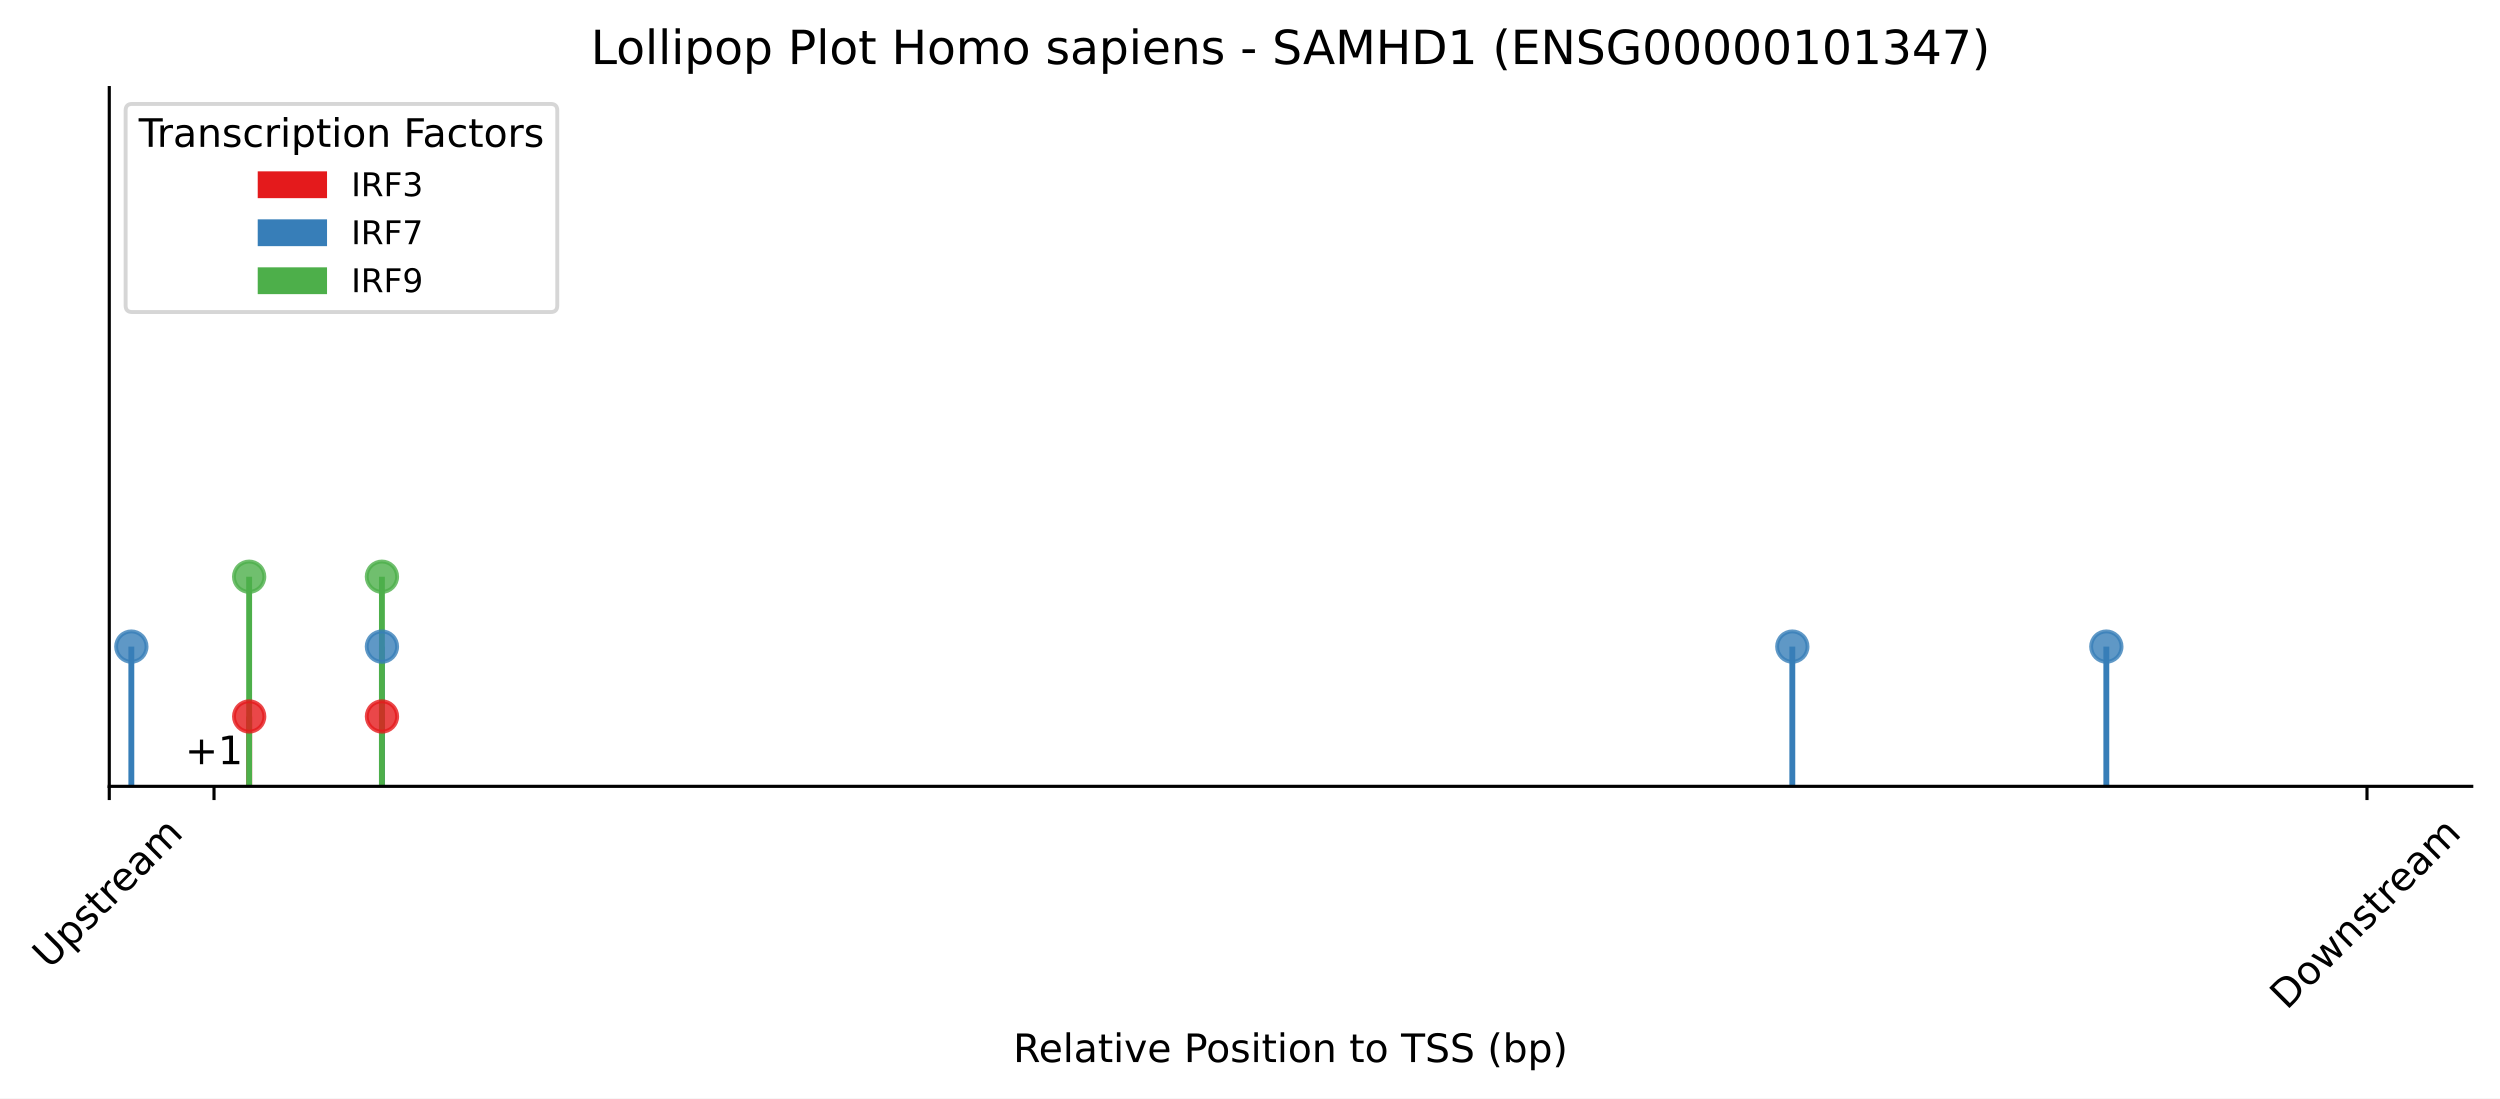
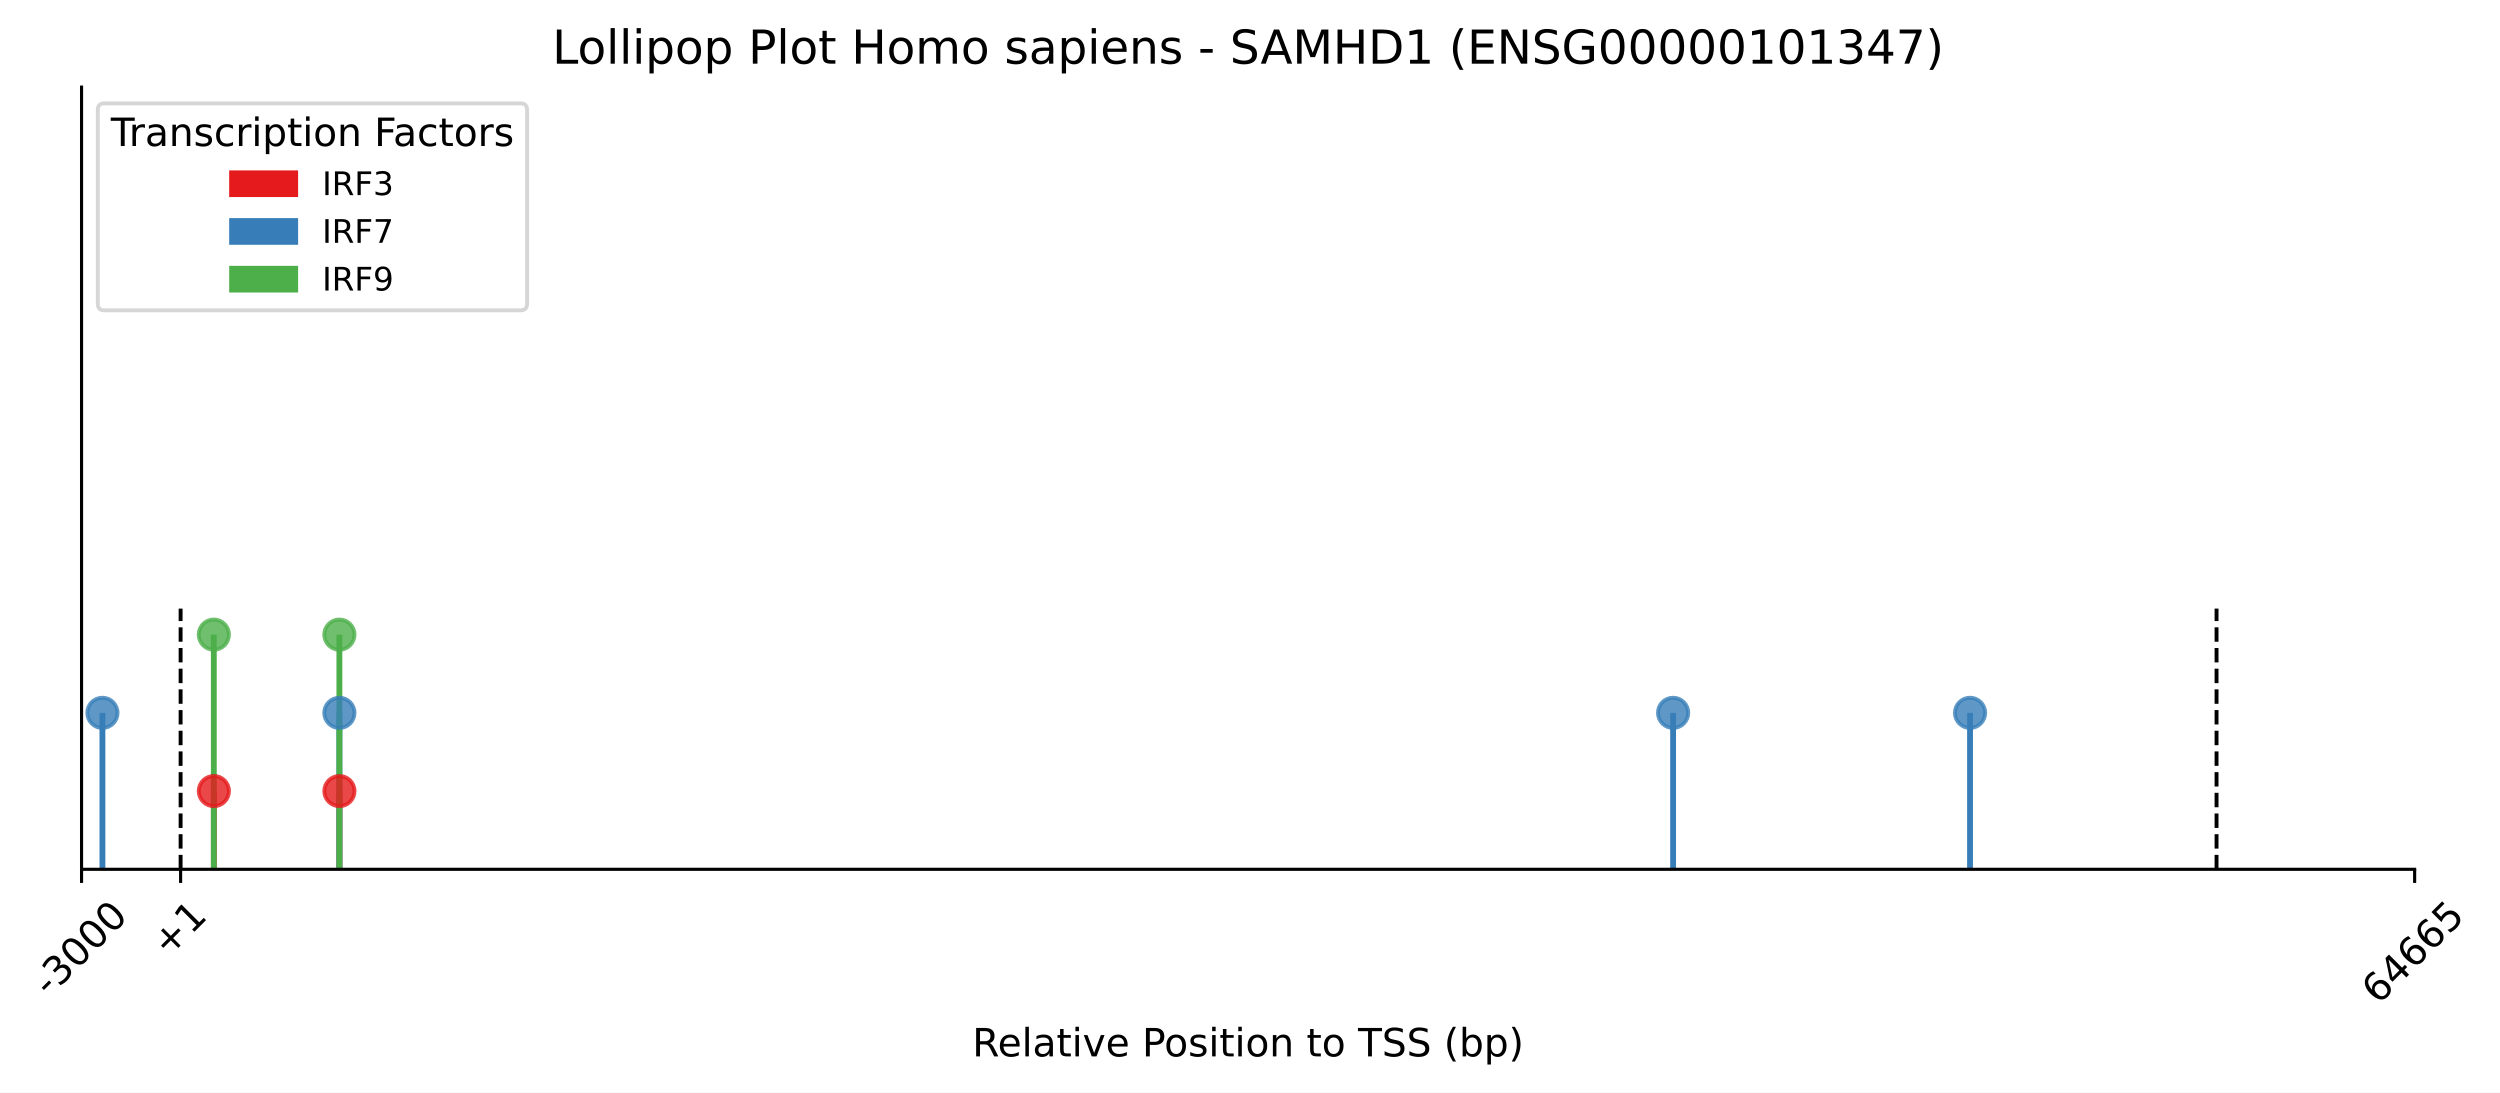
- <svg xmlns="http://www.w3.org/2000/svg" xmlns:xlink="http://www.w3.org/1999/xlink" width="636.964pt" height="279.88pt" viewBox="0 0 636.964 279.88" version="1.1">
+ <svg xmlns="http://www.w3.org/2000/svg" xmlns:xlink="http://www.w3.org/1999/xlink" width="640.511pt" height="279.934pt" viewBox="0 0 640.511 279.934" version="1.1">
  <defs>
    <style type="text/css">*{stroke-linejoin: round; stroke-linecap: butt}</style>
  </defs>
  <g id="figure_1">
    <g id="patch_1">
-       <path d="M 0 279.88  L 636.964 279.88  L 636.964 0  L 0 0  z " style="fill: #ffffff" />
+       <path d="M 0 279.934  L 640.511 279.934  L 640.511 0  L 0 0  z " style="fill: #ffffff" />
    </g>
    <g id="axes_1">
      <g id="patch_2">
-         <path d="M 27.841 200.348  L 629.764 200.348  L 629.764 22.318  L 27.841 22.318  z " style="fill: #ffffff" />
+         <path d="M 20.895 222.718  L 618.641 222.718  L 618.641 22.318  L 20.895 22.318  z " style="fill: #ffffff" />
      </g>
      <g id="matplotlib.axis_1">
        <g id="xtick_1">
          <g id="line2d_1">
            <defs>
-               <path id="maa77c4e4ea" d="M 0 0  L 0 3.5  " style="stroke: #000000; stroke-width: 0.8" />
+               <path id="me986c86ba0" d="M 0 0  L 0 3.5  " style="stroke: #000000; stroke-width: 0.8" />
            </defs>
            <g>
-               <use xlink:href="#maa77c4e4ea" x="27.841" y="200.348" style="stroke: #000000; stroke-width: 0.8" />
+               <use xlink:href="#me986c86ba0" x="20.895" y="222.718" style="stroke: #000000; stroke-width: 0.8" />
            </g>
          </g>
          <g id="text_1">
-             <g transform="translate(12.57291 247.1605) rotate(-45) scale(0.1 -0.1)">
+             <g transform="translate(12.57291 255.6374) rotate(-45) scale(0.1 -0.1)">
              <defs>
-                 <path id="DejaVuSans-55" d="M 556 4666  L 1191 4666  L 1191 1831  Q 1191 1081 1462 751  Q 1734 422 2344 422  Q 2950 422 3222 751  Q 3494 1081 3494 1831  L 3494 4666  L 4128 4666  L 4128 1753  Q 4128 841 3676 375  Q 3225 -91 2344 -91  Q 1459 -91 1007 375  Q 556 841 556 1753  L 556 4666  z " transform="scale(0.015625)" />
-                 <path id="DejaVuSans-70" d="M 1159 525  L 1159 -1331  L 581 -1331  L 581 3500  L 1159 3500  L 1159 2969  Q 1341 3281 1617 3432  Q 1894 3584 2278 3584  Q 2916 3584 3314 3078  Q 3713 2572 3713 1747  Q 3713 922 3314 415  Q 2916 -91 2278 -91  Q 1894 -91 1617 61  Q 1341 213 1159 525  z M 3116 1747  Q 3116 2381 2855 2742  Q 2594 3103 2138 3103  Q 1681 3103 1420 2742  Q 1159 2381 1159 1747  Q 1159 1113 1420 752  Q 1681 391 2138 391  Q 2594 391 2855 752  Q 3116 1113 3116 1747  z " transform="scale(0.015625)" />
-                 <path id="DejaVuSans-73" d="M 2834 3397  L 2834 2853  Q 2591 2978 2328 3040  Q 2066 3103 1784 3103  Q 1356 3103 1142 2972  Q 928 2841 928 2578  Q 928 2378 1081 2264  Q 1234 2150 1697 2047  L 1894 2003  Q 2506 1872 2764 1633  Q 3022 1394 3022 966  Q 3022 478 2636 193  Q 2250 -91 1575 -91  Q 1294 -91 989 -36  Q 684 19 347 128  L 347 722  Q 666 556 975 473  Q 1284 391 1588 391  Q 1994 391 2212 530  Q 2431 669 2431 922  Q 2431 1156 2273 1281  Q 2116 1406 1581 1522  L 1381 1569  Q 847 1681 609 1914  Q 372 2147 372 2553  Q 372 3047 722 3315  Q 1072 3584 1716 3584  Q 2034 3584 2315 3537  Q 2597 3491 2834 3397  z " transform="scale(0.015625)" />
-                 <path id="DejaVuSans-74" d="M 1172 4494  L 1172 3500  L 2356 3500  L 2356 3053  L 1172 3053  L 1172 1153  Q 1172 725 1289 603  Q 1406 481 1766 481  L 2356 481  L 2356 0  L 1766 0  Q 1100 0 847 248  Q 594 497 594 1153  L 594 3053  L 172 3053  L 172 3500  L 594 3500  L 594 4494  L 1172 4494  z " transform="scale(0.015625)" />
-                 <path id="DejaVuSans-72" d="M 2631 2963  Q 2534 3019 2420 3045  Q 2306 3072 2169 3072  Q 1681 3072 1420 2755  Q 1159 2438 1159 1844  L 1159 0  L 581 0  L 581 3500  L 1159 3500  L 1159 2956  Q 1341 3275 1631 3429  Q 1922 3584 2338 3584  Q 2397 3584 2469 3576  Q 2541 3569 2628 3553  L 2631 2963  z " transform="scale(0.015625)" />
-                 <path id="DejaVuSans-65" d="M 3597 1894  L 3597 1613  L 953 1613  Q 991 1019 1311 708  Q 1631 397 2203 397  Q 2534 397 2845 478  Q 3156 559 3463 722  L 3463 178  Q 3153 47 2828 -22  Q 2503 -91 2169 -91  Q 1331 -91 842 396  Q 353 884 353 1716  Q 353 2575 817 3079  Q 1281 3584 2069 3584  Q 2775 3584 3186 3129  Q 3597 2675 3597 1894  z M 3022 2063  Q 3016 2534 2758 2815  Q 2500 3097 2075 3097  Q 1594 3097 1305 2825  Q 1016 2553 972 2059  L 3022 2063  z " transform="scale(0.015625)" />
-                 <path id="DejaVuSans-61" d="M 2194 1759  Q 1497 1759 1228 1600  Q 959 1441 959 1056  Q 959 750 1161 570  Q 1363 391 1709 391  Q 2188 391 2477 730  Q 2766 1069 2766 1631  L 2766 1759  L 2194 1759  z M 3341 1997  L 3341 0  L 2766 0  L 2766 531  Q 2569 213 2275 61  Q 1981 -91 1556 -91  Q 1019 -91 701 211  Q 384 513 384 1019  Q 384 1609 779 1909  Q 1175 2209 1959 2209  L 2766 2209  L 2766 2266  Q 2766 2663 2505 2880  Q 2244 3097 1772 3097  Q 1472 3097 1187 3025  Q 903 2953 641 2809  L 641 3341  Q 956 3463 1253 3523  Q 1550 3584 1831 3584  Q 2591 3584 2966 3190  Q 3341 2797 3341 1997  z " transform="scale(0.015625)" />
-                 <path id="DejaVuSans-6d" d="M 3328 2828  Q 3544 3216 3844 3400  Q 4144 3584 4550 3584  Q 5097 3584 5394 3201  Q 5691 2819 5691 2113  L 5691 0  L 5113 0  L 5113 2094  Q 5113 2597 4934 2840  Q 4756 3084 4391 3084  Q 3944 3084 3684 2787  Q 3425 2491 3425 1978  L 3425 0  L 2847 0  L 2847 2094  Q 2847 2600 2669 2842  Q 2491 3084 2119 3084  Q 1678 3084 1418 2786  Q 1159 2488 1159 1978  L 1159 0  L 581 0  L 581 3500  L 1159 3500  L 1159 2956  Q 1356 3278 1631 3431  Q 1906 3584 2284 3584  Q 2666 3584 2933 3390  Q 3200 3197 3328 2828  z " transform="scale(0.015625)" />
+                 <path id="DejaVuSans-2d" d="M 313 2009  L 1997 2009  L 1997 1497  L 313 1497  L 313 2009  z " transform="scale(0.015625)" />
+                 <path id="DejaVuSans-33" d="M 2597 2516  Q 3050 2419 3304 2112  Q 3559 1806 3559 1356  Q 3559 666 3084 287  Q 2609 -91 1734 -91  Q 1441 -91 1130 -33  Q 819 25 488 141  L 488 750  Q 750 597 1062 519  Q 1375 441 1716 441  Q 2309 441 2620 675  Q 2931 909 2931 1356  Q 2931 1769 2642 2001  Q 2353 2234 1838 2234  L 1294 2234  L 1294 2753  L 1863 2753  Q 2328 2753 2575 2939  Q 2822 3125 2822 3475  Q 2822 3834 2567 4026  Q 2313 4219 1838 4219  Q 1578 4219 1281 4162  Q 984 4106 628 3988  L 628 4550  Q 988 4650 1302 4700  Q 1616 4750 1894 4750  Q 2613 4750 3031 4423  Q 3450 4097 3450 3541  Q 3450 3153 3228 2886  Q 3006 2619 2597 2516  z " transform="scale(0.015625)" />
+                 <path id="DejaVuSans-30" d="M 2034 4250  Q 1547 4250 1301 3770  Q 1056 3291 1056 2328  Q 1056 1369 1301 889  Q 1547 409 2034 409  Q 2525 409 2770 889  Q 3016 1369 3016 2328  Q 3016 3291 2770 3770  Q 2525 4250 2034 4250  z M 2034 4750  Q 2819 4750 3233 4129  Q 3647 3509 3647 2328  Q 3647 1150 3233 529  Q 2819 -91 2034 -91  Q 1250 -91 836 529  Q 422 1150 422 2328  Q 422 3509 836 4129  Q 1250 4750 2034 4750  z " transform="scale(0.015625)" />
              </defs>
-               <use xlink:href="#DejaVuSans-55" />
-               <use xlink:href="#DejaVuSans-70" x="73.193" />
-               <use xlink:href="#DejaVuSans-73" x="136.67" />
-               <use xlink:href="#DejaVuSans-74" x="188.77" />
-               <use xlink:href="#DejaVuSans-72" x="227.979" />
-               <use xlink:href="#DejaVuSans-65" x="266.842" />
-               <use xlink:href="#DejaVuSans-61" x="328.365" />
-               <use xlink:href="#DejaVuSans-6d" x="389.645" />
+               <use xlink:href="#DejaVuSans-2d" />
+               <use xlink:href="#DejaVuSans-33" x="36.084" />
+               <use xlink:href="#DejaVuSans-30" x="99.707" />
+               <use xlink:href="#DejaVuSans-30" x="163.33" />
+               <use xlink:href="#DejaVuSans-30" x="226.953" />
            </g>
          </g>
        </g>
        <g id="xtick_2">
          <g id="line2d_2">
            <g>
-               <use xlink:href="#maa77c4e4ea" x="54.528" y="200.348" style="stroke: #000000; stroke-width: 0.8" />
+               <use xlink:href="#me986c86ba0" x="46.272" y="222.718" style="stroke: #000000; stroke-width: 0.8" />
+             </g>
+           </g>
+           <g id="text_2">
+             <g transform="translate(43.01086 245.5147) rotate(-45) scale(0.1 -0.1)">
+               <defs>
+                 <path id="DejaVuSans-2b" d="M 2944 4013  L 2944 2272  L 4684 2272  L 4684 1741  L 2944 1741  L 2944 0  L 2419 0  L 2419 1741  L 678 1741  L 678 2272  L 2419 2272  L 2419 4013  L 2944 4013  z " transform="scale(0.015625)" />
+                 <path id="DejaVuSans-31" d="M 794 531  L 1825 531  L 1825 4091  L 703 3866  L 703 4441  L 1819 4666  L 2450 4666  L 2450 531  L 3481 531  L 3481 0  L 794 0  L 794 531  z " transform="scale(0.015625)" />
+               </defs>
+               <use xlink:href="#DejaVuSans-2b" />
+               <use xlink:href="#DejaVuSans-31" x="83.789" />
            </g>
          </g>
        </g>
        <g id="xtick_3">
          <g id="line2d_3">
            <g>
-               <use xlink:href="#maa77c4e4ea" x="603.077" y="200.348" style="stroke: #000000; stroke-width: 0.8" />
-             </g>
-           </g>
-           <g id="text_2">
-             <g transform="translate(582.6227 257.5318) rotate(-45) scale(0.1 -0.1)">
+               <use xlink:href="#me986c86ba0" x="618.641" y="222.718" style="stroke: #000000; stroke-width: 0.8" />
+             </g>
+           </g>
+           <g id="text_3">
+             <g transform="translate(609.3452 257.5853) rotate(-45) scale(0.1 -0.1)">
              <defs>
-                 <path id="DejaVuSans-44" d="M 1259 4147  L 1259 519  L 2022 519  Q 2988 519 3436 956  Q 3884 1394 3884 2338  Q 3884 3275 3436 3711  Q 2988 4147 2022 4147  L 1259 4147  z M 628 4666  L 1925 4666  Q 3281 4666 3915 4102  Q 4550 3538 4550 2338  Q 4550 1131 3912 565  Q 3275 0 1925 0  L 628 0  L 628 4666  z " transform="scale(0.015625)" />
-                 <path id="DejaVuSans-6f" d="M 1959 3097  Q 1497 3097 1228 2736  Q 959 2375 959 1747  Q 959 1119 1226 758  Q 1494 397 1959 397  Q 2419 397 2687 759  Q 2956 1122 2956 1747  Q 2956 2369 2687 2733  Q 2419 3097 1959 3097  z M 1959 3584  Q 2709 3584 3137 3096  Q 3566 2609 3566 1747  Q 3566 888 3137 398  Q 2709 -91 1959 -91  Q 1206 -91 779 398  Q 353 888 353 1747  Q 353 2609 779 3096  Q 1206 3584 1959 3584  z " transform="scale(0.015625)" />
-                 <path id="DejaVuSans-77" d="M 269 3500  L 844 3500  L 1563 769  L 2278 3500  L 2956 3500  L 3675 769  L 4391 3500  L 4966 3500  L 4050 0  L 3372 0  L 2619 2869  L 1863 0  L 1184 0  L 269 3500  z " transform="scale(0.015625)" />
-                 <path id="DejaVuSans-6e" d="M 3513 2113  L 3513 0  L 2938 0  L 2938 2094  Q 2938 2591 2744 2837  Q 2550 3084 2163 3084  Q 1697 3084 1428 2787  Q 1159 2491 1159 1978  L 1159 0  L 581 0  L 581 3500  L 1159 3500  L 1159 2956  Q 1366 3272 1645 3428  Q 1925 3584 2291 3584  Q 2894 3584 3203 3211  Q 3513 2838 3513 2113  z " transform="scale(0.015625)" />
+                 <path id="DejaVuSans-36" d="M 2113 2584  Q 1688 2584 1439 2293  Q 1191 2003 1191 1497  Q 1191 994 1439 701  Q 1688 409 2113 409  Q 2538 409 2786 701  Q 3034 994 3034 1497  Q 3034 2003 2786 2293  Q 2538 2584 2113 2584  z M 3366 4563  L 3366 3988  Q 3128 4100 2886 4159  Q 2644 4219 2406 4219  Q 1781 4219 1451 3797  Q 1122 3375 1075 2522  Q 1259 2794 1537 2939  Q 1816 3084 2150 3084  Q 2853 3084 3261 2657  Q 3669 2231 3669 1497  Q 3669 778 3244 343  Q 2819 -91 2113 -91  Q 1303 -91 875 529  Q 447 1150 447 2328  Q 447 3434 972 4092  Q 1497 4750 2381 4750  Q 2619 4750 2861 4703  Q 3103 4656 3366 4563  z " transform="scale(0.015625)" />
+                 <path id="DejaVuSans-34" d="M 2419 4116  L 825 1625  L 2419 1625  L 2419 4116  z M 2253 4666  L 3047 4666  L 3047 1625  L 3713 1625  L 3713 1100  L 3047 1100  L 3047 0  L 2419 0  L 2419 1100  L 313 1100  L 313 1709  L 2253 4666  z " transform="scale(0.015625)" />
+                 <path id="DejaVuSans-35" d="M 691 4666  L 3169 4666  L 3169 4134  L 1269 4134  L 1269 2991  Q 1406 3038 1543 3061  Q 1681 3084 1819 3084  Q 2600 3084 3056 2656  Q 3513 2228 3513 1497  Q 3513 744 3044 326  Q 2575 -91 1722 -91  Q 1428 -91 1123 -41  Q 819 9 494 109  L 494 744  Q 775 591 1075 516  Q 1375 441 1709 441  Q 2250 441 2565 725  Q 2881 1009 2881 1497  Q 2881 1984 2565 2268  Q 2250 2553 1709 2553  Q 1456 2553 1204 2497  Q 953 2441 691 2322  L 691 4666  z " transform="scale(0.015625)" />
              </defs>
-               <use xlink:href="#DejaVuSans-44" />
-               <use xlink:href="#DejaVuSans-6f" x="77.002" />
-               <use xlink:href="#DejaVuSans-77" x="138.184" />
-               <use xlink:href="#DejaVuSans-6e" x="219.971" />
-               <use xlink:href="#DejaVuSans-73" x="283.35" />
-               <use xlink:href="#DejaVuSans-74" x="335.449" />
-               <use xlink:href="#DejaVuSans-72" x="374.658" />
-               <use xlink:href="#DejaVuSans-65" x="413.521" />
-               <use xlink:href="#DejaVuSans-61" x="475.045" />
-               <use xlink:href="#DejaVuSans-6d" x="536.324" />
-             </g>
-           </g>
-         </g>
-         <g id="text_3">
-           <g transform="translate(258.1463 270.6008) scale(0.1 -0.1)">
+               <use xlink:href="#DejaVuSans-36" />
+               <use xlink:href="#DejaVuSans-34" x="63.623" />
+               <use xlink:href="#DejaVuSans-36" x="127.246" />
+               <use xlink:href="#DejaVuSans-36" x="190.869" />
+               <use xlink:href="#DejaVuSans-35" x="254.492" />
+             </g>
+           </g>
+         </g>
+         <g id="text_4">
+           <g transform="translate(249.1121 270.6543) scale(0.1 -0.1)">
            <defs>
              <path id="DejaVuSans-52" d="M 2841 2188  Q 3044 2119 3236 1894  Q 3428 1669 3622 1275  L 4263 0  L 3584 0  L 2988 1197  Q 2756 1666 2539 1819  Q 2322 1972 1947 1972  L 1259 1972  L 1259 0  L 628 0  L 628 4666  L 2053 4666  Q 2853 4666 3247 4331  Q 3641 3997 3641 3322  Q 3641 2881 3436 2590  Q 3231 2300 2841 2188  z M 1259 4147  L 1259 2491  L 2053 2491  Q 2509 2491 2742 2702  Q 2975 2913 2975 3322  Q 2975 3731 2742 3939  Q 2509 4147 2053 4147  L 1259 4147  z " transform="scale(0.015625)" />
+               <path id="DejaVuSans-65" d="M 3597 1894  L 3597 1613  L 953 1613  Q 991 1019 1311 708  Q 1631 397 2203 397  Q 2534 397 2845 478  Q 3156 559 3463 722  L 3463 178  Q 3153 47 2828 -22  Q 2503 -91 2169 -91  Q 1331 -91 842 396  Q 353 884 353 1716  Q 353 2575 817 3079  Q 1281 3584 2069 3584  Q 2775 3584 3186 3129  Q 3597 2675 3597 1894  z M 3022 2063  Q 3016 2534 2758 2815  Q 2500 3097 2075 3097  Q 1594 3097 1305 2825  Q 1016 2553 972 2059  L 3022 2063  z " transform="scale(0.015625)" />
              <path id="DejaVuSans-6c" d="M 603 4863  L 1178 4863  L 1178 0  L 603 0  L 603 4863  z " transform="scale(0.015625)" />
+               <path id="DejaVuSans-61" d="M 2194 1759  Q 1497 1759 1228 1600  Q 959 1441 959 1056  Q 959 750 1161 570  Q 1363 391 1709 391  Q 2188 391 2477 730  Q 2766 1069 2766 1631  L 2766 1759  L 2194 1759  z M 3341 1997  L 3341 0  L 2766 0  L 2766 531  Q 2569 213 2275 61  Q 1981 -91 1556 -91  Q 1019 -91 701 211  Q 384 513 384 1019  Q 384 1609 779 1909  Q 1175 2209 1959 2209  L 2766 2209  L 2766 2266  Q 2766 2663 2505 2880  Q 2244 3097 1772 3097  Q 1472 3097 1187 3025  Q 903 2953 641 2809  L 641 3341  Q 956 3463 1253 3523  Q 1550 3584 1831 3584  Q 2591 3584 2966 3190  Q 3341 2797 3341 1997  z " transform="scale(0.015625)" />
+               <path id="DejaVuSans-74" d="M 1172 4494  L 1172 3500  L 2356 3500  L 2356 3053  L 1172 3053  L 1172 1153  Q 1172 725 1289 603  Q 1406 481 1766 481  L 2356 481  L 2356 0  L 1766 0  Q 1100 0 847 248  Q 594 497 594 1153  L 594 3053  L 172 3053  L 172 3500  L 594 3500  L 594 4494  L 1172 4494  z " transform="scale(0.015625)" />
              <path id="DejaVuSans-69" d="M 603 3500  L 1178 3500  L 1178 0  L 603 0  L 603 3500  z M 603 4863  L 1178 4863  L 1178 4134  L 603 4134  L 603 4863  z " transform="scale(0.015625)" />
              <path id="DejaVuSans-76" d="M 191 3500  L 800 3500  L 1894 563  L 2988 3500  L 3597 3500  L 2284 0  L 1503 0  L 191 3500  z " transform="scale(0.015625)" />
              <path id="DejaVuSans-20" transform="scale(0.015625)" />
              <path id="DejaVuSans-50" d="M 1259 4147  L 1259 2394  L 2053 2394  Q 2494 2394 2734 2622  Q 2975 2850 2975 3272  Q 2975 3691 2734 3919  Q 2494 4147 2053 4147  L 1259 4147  z M 628 4666  L 2053 4666  Q 2838 4666 3239 4311  Q 3641 3956 3641 3272  Q 3641 2581 3239 2228  Q 2838 1875 2053 1875  L 1259 1875  L 1259 0  L 628 0  L 628 4666  z " transform="scale(0.015625)" />
+               <path id="DejaVuSans-6f" d="M 1959 3097  Q 1497 3097 1228 2736  Q 959 2375 959 1747  Q 959 1119 1226 758  Q 1494 397 1959 397  Q 2419 397 2687 759  Q 2956 1122 2956 1747  Q 2956 2369 2687 2733  Q 2419 3097 1959 3097  z M 1959 3584  Q 2709 3584 3137 3096  Q 3566 2609 3566 1747  Q 3566 888 3137 398  Q 2709 -91 1959 -91  Q 1206 -91 779 398  Q 353 888 353 1747  Q 353 2609 779 3096  Q 1206 3584 1959 3584  z " transform="scale(0.015625)" />
+               <path id="DejaVuSans-73" d="M 2834 3397  L 2834 2853  Q 2591 2978 2328 3040  Q 2066 3103 1784 3103  Q 1356 3103 1142 2972  Q 928 2841 928 2578  Q 928 2378 1081 2264  Q 1234 2150 1697 2047  L 1894 2003  Q 2506 1872 2764 1633  Q 3022 1394 3022 966  Q 3022 478 2636 193  Q 2250 -91 1575 -91  Q 1294 -91 989 -36  Q 684 19 347 128  L 347 722  Q 666 556 975 473  Q 1284 391 1588 391  Q 1994 391 2212 530  Q 2431 669 2431 922  Q 2431 1156 2273 1281  Q 2116 1406 1581 1522  L 1381 1569  Q 847 1681 609 1914  Q 372 2147 372 2553  Q 372 3047 722 3315  Q 1072 3584 1716 3584  Q 2034 3584 2315 3537  Q 2597 3491 2834 3397  z " transform="scale(0.015625)" />
+               <path id="DejaVuSans-6e" d="M 3513 2113  L 3513 0  L 2938 0  L 2938 2094  Q 2938 2591 2744 2837  Q 2550 3084 2163 3084  Q 1697 3084 1428 2787  Q 1159 2491 1159 1978  L 1159 0  L 581 0  L 581 3500  L 1159 3500  L 1159 2956  Q 1366 3272 1645 3428  Q 1925 3584 2291 3584  Q 2894 3584 3203 3211  Q 3513 2838 3513 2113  z " transform="scale(0.015625)" />
              <path id="DejaVuSans-54" d="M -19 4666  L 3928 4666  L 3928 4134  L 2272 4134  L 2272 0  L 1638 0  L 1638 4134  L -19 4134  L -19 4666  z " transform="scale(0.015625)" />
              <path id="DejaVuSans-53" d="M 3425 4513  L 3425 3897  Q 3066 4069 2747 4153  Q 2428 4238 2131 4238  Q 1616 4238 1336 4038  Q 1056 3838 1056 3469  Q 1056 3159 1242 3001  Q 1428 2844 1947 2747  L 2328 2669  Q 3034 2534 3370 2195  Q 3706 1856 3706 1288  Q 3706 609 3251 259  Q 2797 -91 1919 -91  Q 1588 -91 1214 -16  Q 841 59 441 206  L 441 856  Q 825 641 1194 531  Q 1563 422 1919 422  Q 2459 422 2753 634  Q 3047 847 3047 1241  Q 3047 1584 2836 1778  Q 2625 1972 2144 2069  L 1759 2144  Q 1053 2284 737 2584  Q 422 2884 422 3419  Q 422 4038 858 4394  Q 1294 4750 2059 4750  Q 2388 4750 2728 4690  Q 3069 4631 3425 4513  z " transform="scale(0.015625)" />
              <path id="DejaVuSans-28" d="M 1984 4856  Q 1566 4138 1362 3434  Q 1159 2731 1159 2009  Q 1159 1288 1364 580  Q 1569 -128 1984 -844  L 1484 -844  Q 1016 -109 783 600  Q 550 1309 550 2009  Q 550 2706 781 3412  Q 1013 4119 1484 4856  L 1984 4856  z " transform="scale(0.015625)" />
              <path id="DejaVuSans-62" d="M 3116 1747  Q 3116 2381 2855 2742  Q 2594 3103 2138 3103  Q 1681 3103 1420 2742  Q 1159 2381 1159 1747  Q 1159 1113 1420 752  Q 1681 391 2138 391  Q 2594 391 2855 752  Q 3116 1113 3116 1747  z M 1159 2969  Q 1341 3281 1617 3432  Q 1894 3584 2278 3584  Q 2916 3584 3314 3078  Q 3713 2572 3713 1747  Q 3713 922 3314 415  Q 2916 -91 2278 -91  Q 1894 -91 1617 61  Q 1341 213 1159 525  L 1159 0  L 581 0  L 581 4863  L 1159 4863  L 1159 2969  z " transform="scale(0.015625)" />
+               <path id="DejaVuSans-70" d="M 1159 525  L 1159 -1331  L 581 -1331  L 581 3500  L 1159 3500  L 1159 2969  Q 1341 3281 1617 3432  Q 1894 3584 2278 3584  Q 2916 3584 3314 3078  Q 3713 2572 3713 1747  Q 3713 922 3314 415  Q 2916 -91 2278 -91  Q 1894 -91 1617 61  Q 1341 213 1159 525  z M 3116 1747  Q 3116 2381 2855 2742  Q 2594 3103 2138 3103  Q 1681 3103 1420 2742  Q 1159 2381 1159 1747  Q 1159 1113 1420 752  Q 1681 391 2138 391  Q 2594 391 2855 752  Q 3116 1113 3116 1747  z " transform="scale(0.015625)" />
              <path id="DejaVuSans-29" d="M 513 4856  L 1013 4856  Q 1481 4119 1714 3412  Q 1947 2706 1947 2009  Q 1947 1309 1714 600  Q 1481 -109 1013 -844  L 513 -844  Q 928 -128 1133 580  Q 1338 1288 1338 2009  Q 1338 2731 1133 3434  Q 928 4138 513 4856  z " transform="scale(0.015625)" />
            </defs>
            <use xlink:href="#DejaVuSans-52" />
            <use xlink:href="#DejaVuSans-65" x="64.982" />
            <use xlink:href="#DejaVuSans-6c" x="126.506" />
            <use xlink:href="#DejaVuSans-61" x="154.289" />
            <use xlink:href="#DejaVuSans-74" x="215.568" />
            <use xlink:href="#DejaVuSans-69" x="254.777" />
            <use xlink:href="#DejaVuSans-76" x="282.561" />
            <use xlink:href="#DejaVuSans-65" x="341.74" />
            <use xlink:href="#DejaVuSans-20" x="403.264" />
            <use xlink:href="#DejaVuSans-50" x="435.051" />
            <use xlink:href="#DejaVuSans-6f" x="491.729" />
            <use xlink:href="#DejaVuSans-73" x="552.91" />
            <use xlink:href="#DejaVuSans-69" x="605.01" />
            <use xlink:href="#DejaVuSans-74" x="632.793" />
            <use xlink:href="#DejaVuSans-69" x="672.002" />
            <use xlink:href="#DejaVuSans-6f" x="699.785" />
            <use xlink:href="#DejaVuSans-6e" x="760.967" />
            <use xlink:href="#DejaVuSans-20" x="824.346" />
            <use xlink:href="#DejaVuSans-74" x="856.133" />
            <use xlink:href="#DejaVuSans-6f" x="895.342" />
            <use xlink:href="#DejaVuSans-20" x="956.523" />
            <use xlink:href="#DejaVuSans-54" x="988.311" />
            <use xlink:href="#DejaVuSans-53" x="1049.395" />
            <use xlink:href="#DejaVuSans-53" x="1112.871" />
            <use xlink:href="#DejaVuSans-20" x="1176.348" />
            <use xlink:href="#DejaVuSans-28" x="1208.135" />
            <use xlink:href="#DejaVuSans-62" x="1247.148" />
            <use xlink:href="#DejaVuSans-70" x="1310.625" />
            <use xlink:href="#DejaVuSans-29" x="1374.102" />
          </g>
        </g>
      </g>
      <g id="matplotlib.axis_2" />
      <g id="LineCollection_1">
-         <path d="M 63.486 200.348  L 63.486 182.545  " clip-path="url(#pdd8c6016b4)" style="fill: none; stroke: #e41a1c; stroke-width: 1.5" />
+         <path d="M 54.79 222.718  L 54.79 202.678  " clip-path="url(#p84bc66fb93)" style="fill: none; stroke: #e41a1c; stroke-width: 1.5" />
      </g>
      <g id="LineCollection_2">
-         <path d="M 97.316 200.348  L 97.316 182.545  " clip-path="url(#pdd8c6016b4)" style="fill: none; stroke: #e41a1c; stroke-width: 1.5" />
+         <path d="M 86.959 222.718  L 86.959 202.678  " clip-path="url(#p84bc66fb93)" style="fill: none; stroke: #e41a1c; stroke-width: 1.5" />
      </g>
      <g id="LineCollection_3">
-         <path d="M 456.655 200.348  L 456.655 164.742  " clip-path="url(#pdd8c6016b4)" style="fill: none; stroke: #377eb8; stroke-width: 1.5" />
+         <path d="M 428.655 222.718  L 428.655 182.638  " clip-path="url(#p84bc66fb93)" style="fill: none; stroke: #377eb8; stroke-width: 1.5" />
      </g>
      <g id="LineCollection_4">
-         <path d="M 33.463 200.348  L 33.463 164.742  " clip-path="url(#pdd8c6016b4)" style="fill: none; stroke: #377eb8; stroke-width: 1.5" />
+         <path d="M 26.241 222.718  L 26.241 182.638  " clip-path="url(#p84bc66fb93)" style="fill: none; stroke: #377eb8; stroke-width: 1.5" />
      </g>
      <g id="LineCollection_5">
-         <path d="M 97.307 200.348  L 97.307 164.742  " clip-path="url(#pdd8c6016b4)" style="fill: none; stroke: #377eb8; stroke-width: 1.5" />
+         <path d="M 86.951 222.718  L 86.951 182.638  " clip-path="url(#p84bc66fb93)" style="fill: none; stroke: #377eb8; stroke-width: 1.5" />
      </g>
      <g id="LineCollection_6">
-         <path d="M 536.662 200.348  L 536.662 164.742  " clip-path="url(#pdd8c6016b4)" style="fill: none; stroke: #377eb8; stroke-width: 1.5" />
+         <path d="M 504.734 222.718  L 504.734 182.638  " clip-path="url(#p84bc66fb93)" style="fill: none; stroke: #377eb8; stroke-width: 1.5" />
      </g>
      <g id="LineCollection_7">
-         <path d="M 63.477 200.348  L 63.477 146.939  " clip-path="url(#pdd8c6016b4)" style="fill: none; stroke: #4daf4a; stroke-width: 1.5" />
+         <path d="M 54.781 222.718  L 54.781 162.598  " clip-path="url(#p84bc66fb93)" style="fill: none; stroke: #4daf4a; stroke-width: 1.5" />
      </g>
      <g id="LineCollection_8">
-         <path d="M 97.307 200.348  L 97.307 146.939  " clip-path="url(#pdd8c6016b4)" style="fill: none; stroke: #4daf4a; stroke-width: 1.5" />
+         <path d="M 86.951 222.718  L 86.951 162.598  " clip-path="url(#p84bc66fb93)" style="fill: none; stroke: #4daf4a; stroke-width: 1.5" />
+       </g>
+       <g id="line2d_4">
+         <path d="M 46.272 222.718  L 46.272 155.918  " clip-path="url(#p84bc66fb93)" style="fill: none; stroke-dasharray: 3.7,1.6; stroke-dashoffset: 0; stroke: #000000" />
+       </g>
+       <g id="line2d_5">
+         <path d="M 567.888 222.718  L 567.888 155.918  " clip-path="url(#p84bc66fb93)" style="fill: none; stroke-dasharray: 3.7,1.6; stroke-dashoffset: 0; stroke: #000000" />
      </g>
      <g id="patch_3">
-         <path d="M 27.841 200.348  L 27.841 22.318  " style="fill: none; stroke: #000000; stroke-width: 0.8; stroke-linejoin: miter; stroke-linecap: square" />
+         <path d="M 20.895 222.718  L 20.895 22.318  " style="fill: none; stroke: #000000; stroke-width: 0.8; stroke-linejoin: miter; stroke-linecap: square" />
      </g>
      <g id="patch_4">
-         <path d="M 27.841 200.348  L 629.764 200.348  " style="fill: none; stroke: #000000; stroke-width: 0.8; stroke-linejoin: miter; stroke-linecap: square" />
+         <path d="M 20.895 222.718  L 618.641 222.718  " style="fill: none; stroke: #000000; stroke-width: 0.8; stroke-linejoin: miter; stroke-linecap: square" />
      </g>
      <g id="PathCollection_1">
        <defs>
-           <path id="C0_0_1b6b06a4a7" d="M 0 3.873  C 1.027 3.873 2.012 3.465 2.739 2.739  C 3.465 2.012 3.873 1.027 3.873 -0  C 3.873 -1.027 3.465 -2.012 2.739 -2.739  C 2.012 -3.465 1.027 -3.873 0 -3.873  C -1.027 -3.873 -2.012 -3.465 -2.739 -2.739  C -3.465 -2.012 -3.873 -1.027 -3.873 0  C -3.873 1.027 -3.465 2.012 -2.739 2.739  C -2.012 3.465 -1.027 3.873 0 3.873  z " />
+           <path id="C0_0_8f118f8690" d="M 0 3.873  C 1.027 3.873 2.012 3.465 2.739 2.739  C 3.465 2.012 3.873 1.027 3.873 -0  C 3.873 -1.027 3.465 -2.012 2.739 -2.739  C 2.012 -3.465 1.027 -3.873 0 -3.873  C -1.027 -3.873 -2.012 -3.465 -2.739 -2.739  C -3.465 -2.012 -3.873 -1.027 -3.873 0  C -3.873 1.027 -3.465 2.012 -2.739 2.739  C -2.012 3.465 -1.027 3.873 0 3.873  z " />
        </defs>
-         <g clip-path="url(#pdd8c6016b4)">
-           <use xlink:href="#C0_0_1b6b06a4a7" x="63.486" y="182.545" style="fill: #e41a1c; fill-opacity: 0.8; stroke: #e41a1c; stroke-opacity: 0.8" />
-         </g>
-         <g clip-path="url(#pdd8c6016b4)">
-           <use xlink:href="#C0_0_1b6b06a4a7" x="97.316" y="182.545" style="fill: #e41a1c; fill-opacity: 0.8; stroke: #e41a1c; stroke-opacity: 0.8" />
-         </g>
-         <g clip-path="url(#pdd8c6016b4)">
-           <use xlink:href="#C0_0_1b6b06a4a7" x="456.655" y="164.742" style="fill: #377eb8; fill-opacity: 0.8; stroke: #377eb8; stroke-opacity: 0.8" />
-         </g>
-         <g clip-path="url(#pdd8c6016b4)">
-           <use xlink:href="#C0_0_1b6b06a4a7" x="33.463" y="164.742" style="fill: #377eb8; fill-opacity: 0.8; stroke: #377eb8; stroke-opacity: 0.8" />
-         </g>
-         <g clip-path="url(#pdd8c6016b4)">
-           <use xlink:href="#C0_0_1b6b06a4a7" x="97.307" y="164.742" style="fill: #377eb8; fill-opacity: 0.8; stroke: #377eb8; stroke-opacity: 0.8" />
-         </g>
-         <g clip-path="url(#pdd8c6016b4)">
-           <use xlink:href="#C0_0_1b6b06a4a7" x="536.662" y="164.742" style="fill: #377eb8; fill-opacity: 0.8; stroke: #377eb8; stroke-opacity: 0.8" />
-         </g>
-         <g clip-path="url(#pdd8c6016b4)">
-           <use xlink:href="#C0_0_1b6b06a4a7" x="63.477" y="146.939" style="fill: #4daf4a; fill-opacity: 0.8; stroke: #4daf4a; stroke-opacity: 0.8" />
-         </g>
-         <g clip-path="url(#pdd8c6016b4)">
-           <use xlink:href="#C0_0_1b6b06a4a7" x="97.307" y="146.939" style="fill: #4daf4a; fill-opacity: 0.8; stroke: #4daf4a; stroke-opacity: 0.8" />
-         </g>
-       </g>
-       <g id="text_4">
-         <g transform="translate(47.15721 194.7079) scale(0.1 -0.1)">
-           <defs>
-             <path id="DejaVuSans-2b" d="M 2944 4013  L 2944 2272  L 4684 2272  L 4684 1741  L 2944 1741  L 2944 0  L 2419 0  L 2419 1741  L 678 1741  L 678 2272  L 2419 2272  L 2419 4013  L 2944 4013  z " transform="scale(0.015625)" />
-             <path id="DejaVuSans-31" d="M 794 531  L 1825 531  L 1825 4091  L 703 3866  L 703 4441  L 1819 4666  L 2450 4666  L 2450 531  L 3481 531  L 3481 0  L 794 0  L 794 531  z " transform="scale(0.015625)" />
-           </defs>
-           <use xlink:href="#DejaVuSans-2b" />
-           <use xlink:href="#DejaVuSans-31" x="83.789" />
+         <g clip-path="url(#p84bc66fb93)">
+           <use xlink:href="#C0_0_8f118f8690" x="54.79" y="202.678" style="fill: #e41a1c; fill-opacity: 0.8; stroke: #e41a1c; stroke-opacity: 0.8" />
+         </g>
+         <g clip-path="url(#p84bc66fb93)">
+           <use xlink:href="#C0_0_8f118f8690" x="86.959" y="202.678" style="fill: #e41a1c; fill-opacity: 0.8; stroke: #e41a1c; stroke-opacity: 0.8" />
+         </g>
+         <g clip-path="url(#p84bc66fb93)">
+           <use xlink:href="#C0_0_8f118f8690" x="428.655" y="182.638" style="fill: #377eb8; fill-opacity: 0.8; stroke: #377eb8; stroke-opacity: 0.8" />
+         </g>
+         <g clip-path="url(#p84bc66fb93)">
+           <use xlink:href="#C0_0_8f118f8690" x="26.241" y="182.638" style="fill: #377eb8; fill-opacity: 0.8; stroke: #377eb8; stroke-opacity: 0.8" />
+         </g>
+         <g clip-path="url(#p84bc66fb93)">
+           <use xlink:href="#C0_0_8f118f8690" x="86.951" y="182.638" style="fill: #377eb8; fill-opacity: 0.8; stroke: #377eb8; stroke-opacity: 0.8" />
+         </g>
+         <g clip-path="url(#p84bc66fb93)">
+           <use xlink:href="#C0_0_8f118f8690" x="504.734" y="182.638" style="fill: #377eb8; fill-opacity: 0.8; stroke: #377eb8; stroke-opacity: 0.8" />
+         </g>
+         <g clip-path="url(#p84bc66fb93)">
+           <use xlink:href="#C0_0_8f118f8690" x="54.781" y="162.598" style="fill: #4daf4a; fill-opacity: 0.8; stroke: #4daf4a; stroke-opacity: 0.8" />
+         </g>
+         <g clip-path="url(#p84bc66fb93)">
+           <use xlink:href="#C0_0_8f118f8690" x="86.951" y="162.598" style="fill: #4daf4a; fill-opacity: 0.8; stroke: #4daf4a; stroke-opacity: 0.8" />
        </g>
      </g>
      <g id="text_5">
-         <g transform="translate(150.5266 16.31812) scale(0.12 -0.12)">
+         <g transform="translate(141.4924 16.31812) scale(0.12 -0.12)">
          <defs>
            <path id="DejaVuSans-4c" d="M 628 4666  L 1259 4666  L 1259 531  L 3531 531  L 3531 0  L 628 0  L 628 4666  z " transform="scale(0.015625)" />
            <path id="DejaVuSans-48" d="M 628 4666  L 1259 4666  L 1259 2753  L 3553 2753  L 3553 4666  L 4184 4666  L 4184 0  L 3553 0  L 3553 2222  L 1259 2222  L 1259 0  L 628 0  L 628 4666  z " transform="scale(0.015625)" />
-             <path id="DejaVuSans-2d" d="M 313 2009  L 1997 2009  L 1997 1497  L 313 1497  L 313 2009  z " transform="scale(0.015625)" />
+             <path id="DejaVuSans-6d" d="M 3328 2828  Q 3544 3216 3844 3400  Q 4144 3584 4550 3584  Q 5097 3584 5394 3201  Q 5691 2819 5691 2113  L 5691 0  L 5113 0  L 5113 2094  Q 5113 2597 4934 2840  Q 4756 3084 4391 3084  Q 3944 3084 3684 2787  Q 3425 2491 3425 1978  L 3425 0  L 2847 0  L 2847 2094  Q 2847 2600 2669 2842  Q 2491 3084 2119 3084  Q 1678 3084 1418 2786  Q 1159 2488 1159 1978  L 1159 0  L 581 0  L 581 3500  L 1159 3500  L 1159 2956  Q 1356 3278 1631 3431  Q 1906 3584 2284 3584  Q 2666 3584 2933 3390  Q 3200 3197 3328 2828  z " transform="scale(0.015625)" />
            <path id="DejaVuSans-41" d="M 2188 4044  L 1331 1722  L 3047 1722  L 2188 4044  z M 1831 4666  L 2547 4666  L 4325 0  L 3669 0  L 3244 1197  L 1141 1197  L 716 0  L 50 0  L 1831 4666  z " transform="scale(0.015625)" />
            <path id="DejaVuSans-4d" d="M 628 4666  L 1569 4666  L 2759 1491  L 3956 4666  L 4897 4666  L 4897 0  L 4281 0  L 4281 4097  L 3078 897  L 2444 897  L 1241 4097  L 1241 0  L 628 0  L 628 4666  z " transform="scale(0.015625)" />
+             <path id="DejaVuSans-44" d="M 1259 4147  L 1259 519  L 2022 519  Q 2988 519 3436 956  Q 3884 1394 3884 2338  Q 3884 3275 3436 3711  Q 2988 4147 2022 4147  L 1259 4147  z M 628 4666  L 1925 4666  Q 3281 4666 3915 4102  Q 4550 3538 4550 2338  Q 4550 1131 3912 565  Q 3275 0 1925 0  L 628 0  L 628 4666  z " transform="scale(0.015625)" />
            <path id="DejaVuSans-45" d="M 628 4666  L 3578 4666  L 3578 4134  L 1259 4134  L 1259 2753  L 3481 2753  L 3481 2222  L 1259 2222  L 1259 531  L 3634 531  L 3634 0  L 628 0  L 628 4666  z " transform="scale(0.015625)" />
            <path id="DejaVuSans-4e" d="M 628 4666  L 1478 4666  L 3547 763  L 3547 4666  L 4159 4666  L 4159 0  L 3309 0  L 1241 3903  L 1241 0  L 628 0  L 628 4666  z " transform="scale(0.015625)" />
            <path id="DejaVuSans-47" d="M 3809 666  L 3809 1919  L 2778 1919  L 2778 2438  L 4434 2438  L 4434 434  Q 4069 175 3628 42  Q 3188 -91 2688 -91  Q 1594 -91 976 548  Q 359 1188 359 2328  Q 359 3472 976 4111  Q 1594 4750 2688 4750  Q 3144 4750 3555 4637  Q 3966 4525 4313 4306  L 4313 3634  Q 3963 3931 3569 4081  Q 3175 4231 2741 4231  Q 1884 4231 1454 3753  Q 1025 3275 1025 2328  Q 1025 1384 1454 906  Q 1884 428 2741 428  Q 3075 428 3337 486  Q 3600 544 3809 666  z " transform="scale(0.015625)" />
-             <path id="DejaVuSans-30" d="M 2034 4250  Q 1547 4250 1301 3770  Q 1056 3291 1056 2328  Q 1056 1369 1301 889  Q 1547 409 2034 409  Q 2525 409 2770 889  Q 3016 1369 3016 2328  Q 3016 3291 2770 3770  Q 2525 4250 2034 4250  z M 2034 4750  Q 2819 4750 3233 4129  Q 3647 3509 3647 2328  Q 3647 1150 3233 529  Q 2819 -91 2034 -91  Q 1250 -91 836 529  Q 422 1150 422 2328  Q 422 3509 836 4129  Q 1250 4750 2034 4750  z " transform="scale(0.015625)" />
-             <path id="DejaVuSans-33" d="M 2597 2516  Q 3050 2419 3304 2112  Q 3559 1806 3559 1356  Q 3559 666 3084 287  Q 2609 -91 1734 -91  Q 1441 -91 1130 -33  Q 819 25 488 141  L 488 750  Q 750 597 1062 519  Q 1375 441 1716 441  Q 2309 441 2620 675  Q 2931 909 2931 1356  Q 2931 1769 2642 2001  Q 2353 2234 1838 2234  L 1294 2234  L 1294 2753  L 1863 2753  Q 2328 2753 2575 2939  Q 2822 3125 2822 3475  Q 2822 3834 2567 4026  Q 2313 4219 1838 4219  Q 1578 4219 1281 4162  Q 984 4106 628 3988  L 628 4550  Q 988 4650 1302 4700  Q 1616 4750 1894 4750  Q 2613 4750 3031 4423  Q 3450 4097 3450 3541  Q 3450 3153 3228 2886  Q 3006 2619 2597 2516  z " transform="scale(0.015625)" />
-             <path id="DejaVuSans-34" d="M 2419 4116  L 825 1625  L 2419 1625  L 2419 4116  z M 2253 4666  L 3047 4666  L 3047 1625  L 3713 1625  L 3713 1100  L 3047 1100  L 3047 0  L 2419 0  L 2419 1100  L 313 1100  L 313 1709  L 2253 4666  z " transform="scale(0.015625)" />
            <path id="DejaVuSans-37" d="M 525 4666  L 3525 4666  L 3525 4397  L 1831 0  L 1172 0  L 2766 4134  L 525 4134  L 525 4666  z " transform="scale(0.015625)" />
          </defs>
          <use xlink:href="#DejaVuSans-4c" />
          <use xlink:href="#DejaVuSans-6f" x="53.963" />
          <use xlink:href="#DejaVuSans-6c" x="115.145" />
          <use xlink:href="#DejaVuSans-6c" x="142.928" />
          <use xlink:href="#DejaVuSans-69" x="170.711" />
          <use xlink:href="#DejaVuSans-70" x="198.494" />
          <use xlink:href="#DejaVuSans-6f" x="261.971" />
          <use xlink:href="#DejaVuSans-70" x="323.152" />
          <use xlink:href="#DejaVuSans-20" x="386.629" />
          <use xlink:href="#DejaVuSans-50" x="418.416" />
          <use xlink:href="#DejaVuSans-6c" x="478.719" />
          <use xlink:href="#DejaVuSans-6f" x="506.502" />
          <use xlink:href="#DejaVuSans-74" x="567.684" />
          <use xlink:href="#DejaVuSans-20" x="606.893" />
          <use xlink:href="#DejaVuSans-48" x="638.68" />
          <use xlink:href="#DejaVuSans-6f" x="713.875" />
          <use xlink:href="#DejaVuSans-6d" x="775.057" />
          <use xlink:href="#DejaVuSans-6f" x="872.469" />
          <use xlink:href="#DejaVuSans-20" x="933.65" />
          <use xlink:href="#DejaVuSans-73" x="965.438" />
          <use xlink:href="#DejaVuSans-61" x="1017.537" />
          <use xlink:href="#DejaVuSans-70" x="1078.816" />
          <use xlink:href="#DejaVuSans-69" x="1142.293" />
          <use xlink:href="#DejaVuSans-65" x="1170.076" />
          <use xlink:href="#DejaVuSans-6e" x="1231.6" />
          <use xlink:href="#DejaVuSans-73" x="1294.979" />
          <use xlink:href="#DejaVuSans-20" x="1347.078" />
          <use xlink:href="#DejaVuSans-2d" x="1378.865" />
          <use xlink:href="#DejaVuSans-20" x="1414.949" />
          <use xlink:href="#DejaVuSans-53" x="1446.736" />
          <use xlink:href="#DejaVuSans-41" x="1512.088" />
          <use xlink:href="#DejaVuSans-4d" x="1580.496" />
          <use xlink:href="#DejaVuSans-48" x="1666.775" />
          <use xlink:href="#DejaVuSans-44" x="1741.971" />
          <use xlink:href="#DejaVuSans-31" x="1818.973" />
          <use xlink:href="#DejaVuSans-20" x="1882.596" />
          <use xlink:href="#DejaVuSans-28" x="1914.383" />
          <use xlink:href="#DejaVuSans-45" x="1953.396" />
          <use xlink:href="#DejaVuSans-4e" x="2016.58" />
          <use xlink:href="#DejaVuSans-53" x="2091.385" />
          <use xlink:href="#DejaVuSans-47" x="2154.861" />
          <use xlink:href="#DejaVuSans-30" x="2232.352" />
          <use xlink:href="#DejaVuSans-30" x="2295.975" />
          <use xlink:href="#DejaVuSans-30" x="2359.598" />
          <use xlink:href="#DejaVuSans-30" x="2423.221" />
          <use xlink:href="#DejaVuSans-30" x="2486.844" />
          <use xlink:href="#DejaVuSans-31" x="2550.467" />
          <use xlink:href="#DejaVuSans-30" x="2614.09" />
          <use xlink:href="#DejaVuSans-31" x="2677.713" />
          <use xlink:href="#DejaVuSans-33" x="2741.336" />
          <use xlink:href="#DejaVuSans-34" x="2804.959" />
          <use xlink:href="#DejaVuSans-37" x="2868.582" />
          <use xlink:href="#DejaVuSans-29" x="2932.205" />
        </g>
      </g>
      <g id="legend_1">
        <g id="patch_5">
-           <path d="M 33.672 79.506  L 140.317 79.506  Q 141.983 79.506 141.983 77.84  L 141.983 28.149  Q 141.983 26.483 140.317 26.483  L 33.672 26.483  Q 32.006 26.483 32.006 28.149  L 32.006 77.84  Q 32.006 79.506 33.672 79.506  z " style="fill: #ffffff; opacity: 0.8; stroke: #cccccc; stroke-linejoin: miter" />
+           <path d="M 26.726 79.506  L 133.371 79.506  Q 135.037 79.506 135.037 77.84  L 135.037 28.149  Q 135.037 26.483 133.371 26.483  L 26.726 26.483  Q 25.06 26.483 25.06 28.149  L 25.06 77.84  Q 25.06 79.506 26.726 79.506  z " style="fill: #ffffff; opacity: 0.8; stroke: #cccccc; stroke-linejoin: miter" />
        </g>
        <g id="text_6">
-           <g transform="translate(35.33844 37.41356) scale(0.1 -0.1)">
-             <defs>
+           <g transform="translate(28.39222 37.41356) scale(0.1 -0.1)">
+             <defs>
+               <path id="DejaVuSans-72" d="M 2631 2963  Q 2534 3019 2420 3045  Q 2306 3072 2169 3072  Q 1681 3072 1420 2755  Q 1159 2438 1159 1844  L 1159 0  L 581 0  L 581 3500  L 1159 3500  L 1159 2956  Q 1341 3275 1631 3429  Q 1922 3584 2338 3584  Q 2397 3584 2469 3576  Q 2541 3569 2628 3553  L 2631 2963  z " transform="scale(0.015625)" />
              <path id="DejaVuSans-63" d="M 3122 3366  L 3122 2828  Q 2878 2963 2633 3030  Q 2388 3097 2138 3097  Q 1578 3097 1268 2742  Q 959 2388 959 1747  Q 959 1106 1268 751  Q 1578 397 2138 397  Q 2388 397 2633 464  Q 2878 531 3122 666  L 3122 134  Q 2881 22 2623 -34  Q 2366 -91 2075 -91  Q 1284 -91 818 406  Q 353 903 353 1747  Q 353 2603 823 3093  Q 1294 3584 2113 3584  Q 2378 3584 2631 3529  Q 2884 3475 3122 3366  z " transform="scale(0.015625)" />
              <path id="DejaVuSans-46" d="M 628 4666  L 3309 4666  L 3309 4134  L 1259 4134  L 1259 2759  L 3109 2759  L 3109 2228  L 1259 2228  L 1259 0  L 628 0  L 628 4666  z " transform="scale(0.015625)" />
            </defs>
            <use xlink:href="#DejaVuSans-54" />
            <use xlink:href="#DejaVuSans-72" x="46.334" />
            <use xlink:href="#DejaVuSans-61" x="87.447" />
            <use xlink:href="#DejaVuSans-6e" x="148.727" />
            <use xlink:href="#DejaVuSans-73" x="212.105" />
            <use xlink:href="#DejaVuSans-63" x="264.205" />
            <use xlink:href="#DejaVuSans-72" x="319.186" />
            <use xlink:href="#DejaVuSans-69" x="360.299" />
            <use xlink:href="#DejaVuSans-70" x="388.082" />
            <use xlink:href="#DejaVuSans-74" x="451.559" />
            <use xlink:href="#DejaVuSans-69" x="490.768" />
            <use xlink:href="#DejaVuSans-6f" x="518.551" />
            <use xlink:href="#DejaVuSans-6e" x="579.732" />
            <use xlink:href="#DejaVuSans-20" x="643.111" />
            <use xlink:href="#DejaVuSans-46" x="674.898" />
            <use xlink:href="#DejaVuSans-61" x="723.293" />
            <use xlink:href="#DejaVuSans-63" x="784.572" />
            <use xlink:href="#DejaVuSans-74" x="839.553" />
            <use xlink:href="#DejaVuSans-6f" x="878.762" />
            <use xlink:href="#DejaVuSans-72" x="939.943" />
            <use xlink:href="#DejaVuSans-73" x="981.057" />
          </g>
        </g>
        <g id="patch_6">
-           <path d="M 66.164 49.988  L 82.824 49.988  L 82.824 44.157  L 66.164 44.157  z " style="fill: #e41a1c; stroke: #e41a1c; stroke-linejoin: miter" />
+           <path d="M 59.218 49.988  L 75.878 49.988  L 75.878 44.157  L 59.218 44.157  z " style="fill: #e41a1c; stroke: #e41a1c; stroke-linejoin: miter" />
        </g>
        <g id="text_7">
-           <g transform="translate(89.48848 49.98775) scale(0.0833 -0.0833)">
+           <g transform="translate(82.54227 49.98775) scale(0.0833 -0.0833)">
            <defs>
              <path id="DejaVuSans-49" d="M 628 4666  L 1259 4666  L 1259 0  L 628 0  L 628 4666  z " transform="scale(0.015625)" />
            </defs>
            <use xlink:href="#DejaVuSans-49" />
            <use xlink:href="#DejaVuSans-52" x="29.492" />
            <use xlink:href="#DejaVuSans-46" x="98.975" />
            <use xlink:href="#DejaVuSans-33" x="156.494" />
          </g>
        </g>
        <g id="patch_7">
-           <path d="M 66.164 62.215  L 82.824 62.215  L 82.824 56.384  L 66.164 56.384  z " style="fill: #377eb8; stroke: #377eb8; stroke-linejoin: miter" />
+           <path d="M 59.218 62.215  L 75.878 62.215  L 75.878 56.384  L 59.218 56.384  z " style="fill: #377eb8; stroke: #377eb8; stroke-linejoin: miter" />
        </g>
        <g id="text_8">
-           <g transform="translate(89.48848 62.21463) scale(0.0833 -0.0833)">
+           <g transform="translate(82.54227 62.21463) scale(0.0833 -0.0833)">
            <use xlink:href="#DejaVuSans-49" />
            <use xlink:href="#DejaVuSans-52" x="29.492" />
            <use xlink:href="#DejaVuSans-46" x="98.975" />
            <use xlink:href="#DejaVuSans-37" x="156.494" />
          </g>
        </g>
        <g id="patch_8">
-           <path d="M 66.164 74.442  L 82.824 74.442  L 82.824 68.611  L 66.164 68.611  z " style="fill: #4daf4a; stroke: #4daf4a; stroke-linejoin: miter" />
+           <path d="M 59.218 74.442  L 75.878 74.442  L 75.878 68.611  L 59.218 68.611  z " style="fill: #4daf4a; stroke: #4daf4a; stroke-linejoin: miter" />
        </g>
        <g id="text_9">
-           <g transform="translate(89.48848 74.44151) scale(0.0833 -0.0833)">
+           <g transform="translate(82.54227 74.44151) scale(0.0833 -0.0833)">
            <defs>
              <path id="DejaVuSans-39" d="M 703 97  L 703 672  Q 941 559 1184 500  Q 1428 441 1663 441  Q 2288 441 2617 861  Q 2947 1281 2994 2138  Q 2813 1869 2534 1725  Q 2256 1581 1919 1581  Q 1219 1581 811 2004  Q 403 2428 403 3163  Q 403 3881 828 4315  Q 1253 4750 1959 4750  Q 2769 4750 3195 4129  Q 3622 3509 3622 2328  Q 3622 1225 3098 567  Q 2575 -91 1691 -91  Q 1453 -91 1209 -44  Q 966 3 703 97  z M 1959 2075  Q 2384 2075 2632 2365  Q 2881 2656 2881 3163  Q 2881 3666 2632 3958  Q 2384 4250 1959 4250  Q 1534 4250 1286 3958  Q 1038 3666 1038 3163  Q 1038 2656 1286 2365  Q 1534 2075 1959 2075  z " transform="scale(0.015625)" />
            </defs>
            <use xlink:href="#DejaVuSans-49" />
            <use xlink:href="#DejaVuSans-52" x="29.492" />
            <use xlink:href="#DejaVuSans-46" x="98.975" />
            <use xlink:href="#DejaVuSans-39" x="156.494" />
          </g>
        </g>
      </g>
    </g>
  </g>
  <defs>
-     <clipPath id="pdd8c6016b4">
-       <rect x="27.841" y="22.318" width="601.922" height="178.03" />
+     <clipPath id="p84bc66fb93">
+       <rect x="20.895" y="22.318" width="597.746" height="200.399" />
    </clipPath>
  </defs>
</svg>
